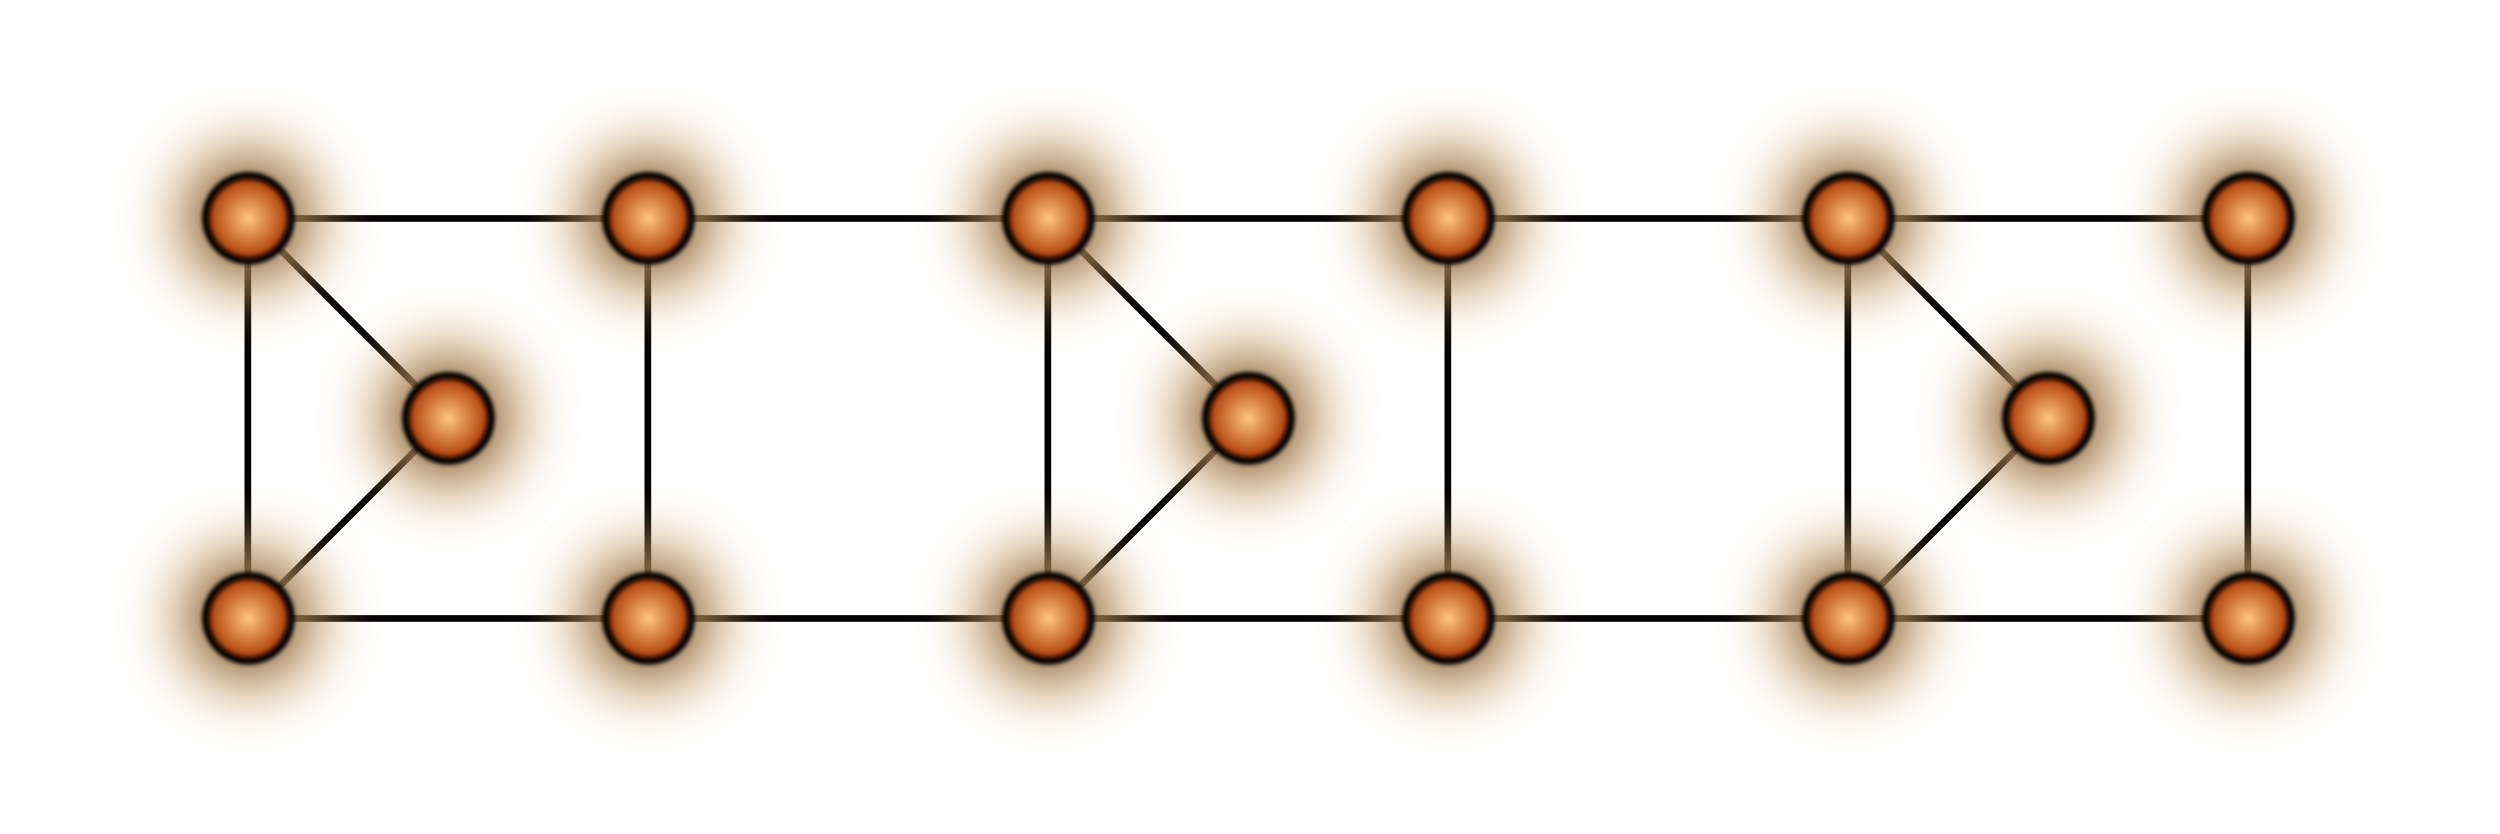
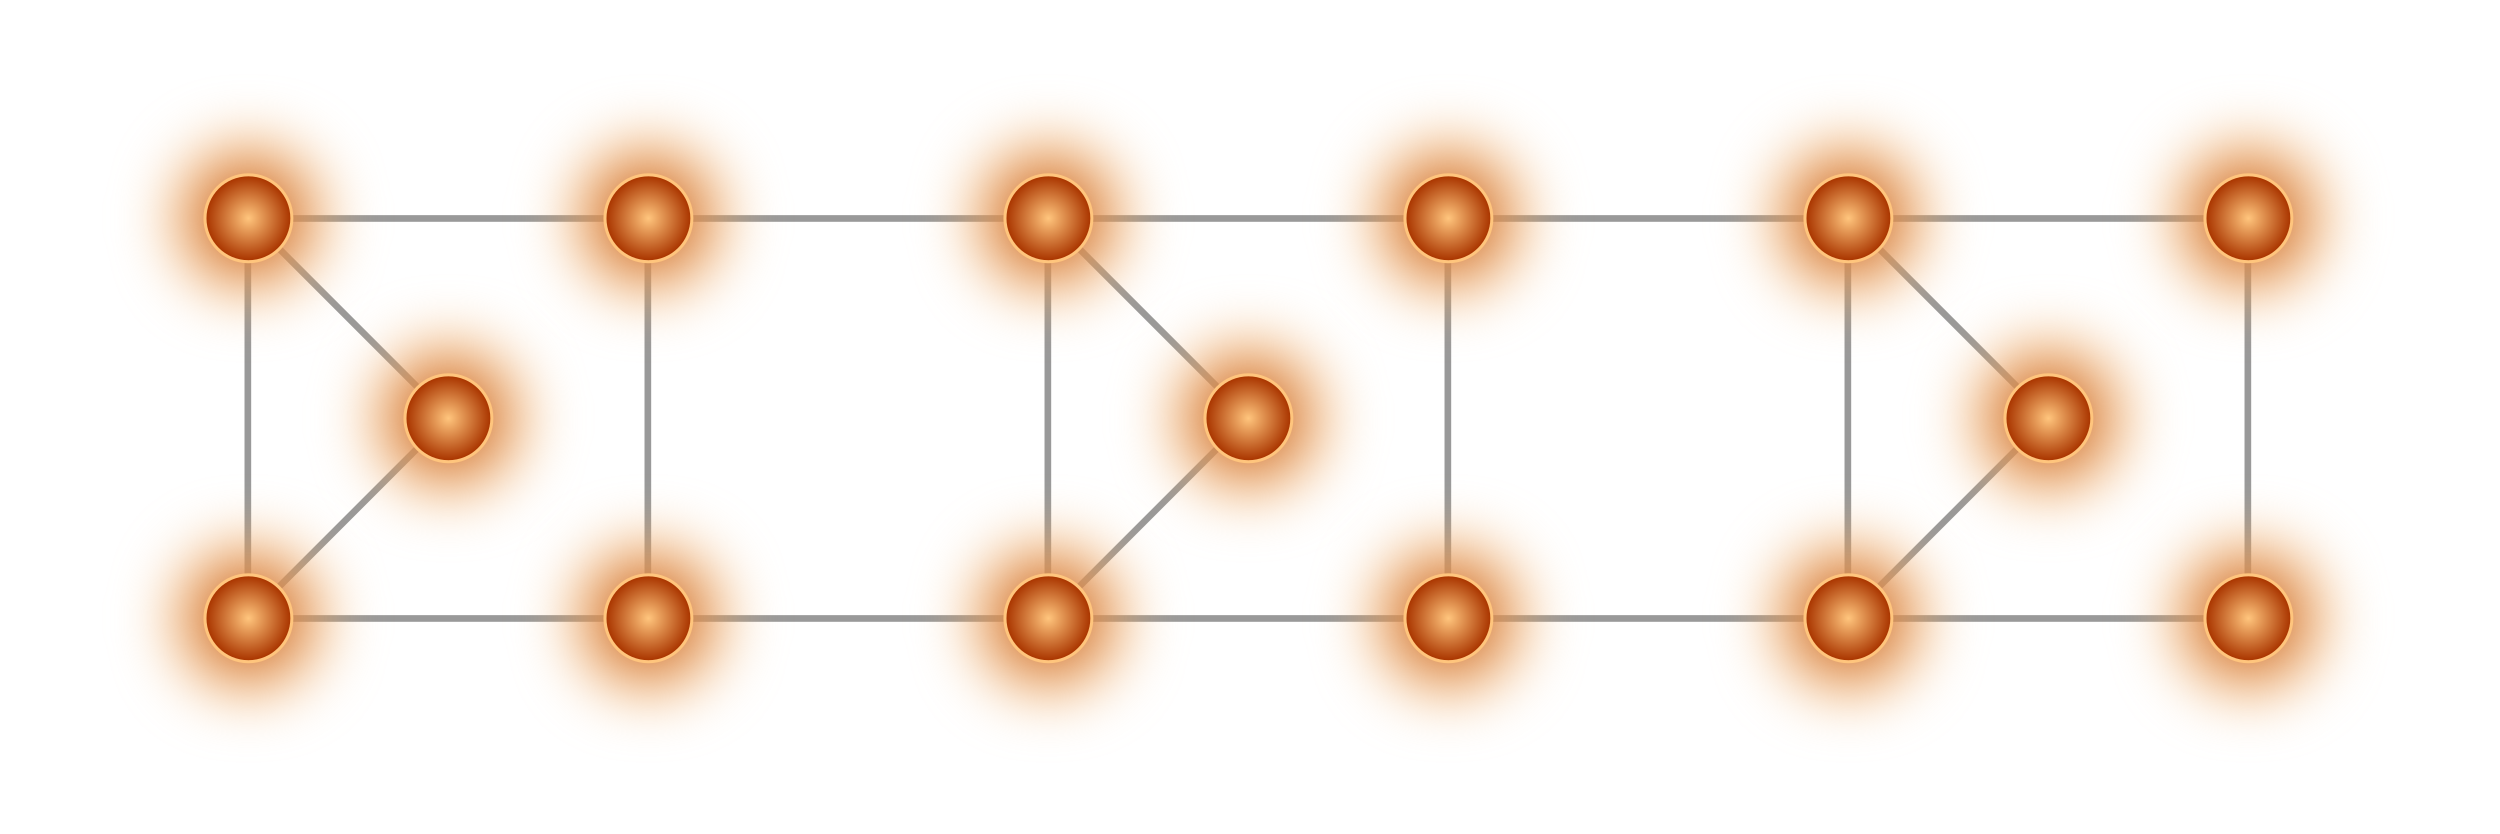
<svg xmlns="http://www.w3.org/2000/svg" height="125" width="375" version="1.1">
  <defs>
    <filter id="bigBlur" height="1.972" width="1.972" y="-.486" x="-.486" color-interpolation-filters="sRGB">
      <feGaussianBlur stdDeviation="24.304" />
    </filter>
-     <filter id="littleBlur" color-interpolation-filters="sRGB">
-       <feGaussianBlur stdDeviation="3.544" />
-     </filter>
    <radialGradient id="radialGradient9119" gradientUnits="userSpaceOnUse" cy="483.79" cx="251.43" r="60">
-       <stop stop-color="#alittleBlur" offset="0" />
+       <stop stop-color="#aa3600" offset="0" />
      <stop stop-color="#ffc57d" offset="1" />
    </radialGradient>
-     <radialGradient id="radialGradient9121" gradientUnits="userSpaceOnUse" cy="483.79" cx="251.43" gradientTransform="matrix(.10482 0 0 .10482 25.906 859.39)" r="60">
+     <radialGradient id="radialGradient9121" gradientUnits="userSpaceOnUse" cy="483.79" cx="251.43" gradientTransform="matrix(.10482 0 0 .10482 25.906 819.39)" r="60">
      <stop stop-color="#ffc57d" offset="0" />
      <stop stop-color="#aa3600" offset="1" />
    </radialGradient>
  </defs>
-   <path fill="none" d="m37.177 39.198v47.143m53.572 6.427h-47.143m47.143-60h-47.143m53.571 6.43v47.143m53.571 6.427h-47.143m47.143-60h-47.143m53.573 6.43v47.143m53.57 6.427h-47.143m47.143-60h-47.143m53.573 6.43v47.143m53.57 6.427h-47.143m47.143-60h-47.143m53.573 6.43v47.143m53.57 6.427h-47.143m47.143-60h-47.143m53.573 6.43v47.143m-295.3-49.023 20.67 20.67m-20.67 30 20.67-20.67m99.335-30 20.67 20.67m-20.67 30 20.67-20.67m99.33-30 20.67 20.67m-20.67 30 20.67-20.67" stroke="#000" />
+   <path d="m37.177 39.198v47.143m53.572 6.427h-47.143m47.143-60h-47.143m53.571 6.43v47.143m53.571 6.427h-47.143m47.143-60h-47.143m53.573 6.43v47.143m53.57 6.427h-47.143m47.143-60h-47.143m53.573 6.43v47.143m53.57 6.427h-47.143m47.143-60h-47.143m53.573 6.43v47.143m53.57 6.427h-47.143m47.143-60h-47.143m53.573 6.43v47.143m-295.3-49.023 20.67 20.67m-20.67 30 20.67-20.67m99.335-30 20.67 20.67m-20.67 30 20.67-20.67m99.33-30 20.67 20.67m-20.67 30 20.67-20.67" stroke="#999" fill="none" />
  <g id="Reliable" transform="translate(-14.998 -777.36)">
    <path d="m311.43 483.79c0 33.137-26.863 60-60 60s-60-26.863-60-60 26.863-60 60-60 60 26.863 60 60z" transform="matrix(.18815 0 0 .18815 4.954 779.07)" filter="url(#bigBlur)" fill="url(#radialGradient9119)" />
-     <path d="m311.43 483.79c0 33.137-26.863 60-60 60s-60-26.863-60-60 26.863-60 60-60 60 26.863 60 60z" transform="matrix(.10482 0 0 .10482 25.906 819.39)" filter="url(#littleBlur)" stroke="#000" stroke-width="8.7" fill="none" />
-     <g transform="translate(0,-40)">
-       <path fill="url(#radialGradient9121)" d="m58.55 910.1c0 3.473-2.816 6.289-6.289 6.289s-6.289-2.816-6.289-6.289 2.816-6.289 6.289-6.289 6.289 2.816 6.289 6.289z" />
-       <path d="m311.43 483.79c0 33.137-26.863 60-60 60s-60-26.863-60-60 26.863-60 60-60 60 26.863 60 60z" transform="matrix(.10482 0 0 .10482 25.906 859.39)" filter="url(#littleBlur)" stroke="#000" stroke-width="8.7" fill="none" />
-     </g>
+     <path d="m311.43 483.79c0 33.137-26.863 60-60 60s-60-26.863-60-60 26.863-60 60-60 60 26.863 60 60z" transform="matrix(.10482 0 0 .10482 25.906 819.39)" stroke="#ffc57d" stroke-width="8.7" fill="none" />
+     <path fill="url(#radialGradient9121)" d="m58.55 870.1c0 3.473-2.816 6.289-6.289 6.289s-6.289-2.816-6.289-6.289 2.816-6.289 6.289-6.289 6.289 2.816 6.289 6.289z" />
  </g>
  <g id="Trustworthy" transform="translate(-14.998 -837.36)">
    <path d="m311.43 483.79c0 33.137-26.863 60-60 60s-60-26.863-60-60 26.863-60 60-60 60 26.863 60 60z" transform="matrix(.18815 0 0 .18815 4.954 779.07)" filter="url(#bigBlur)" fill="url(#radialGradient9119)" />
-     <path d="m311.43 483.79c0 33.137-26.863 60-60 60s-60-26.863-60-60 26.863-60 60-60 60 26.863 60 60z" transform="matrix(.10482 0 0 .10482 25.906 819.39)" filter="url(#littleBlur)" stroke="#000" stroke-width="8.7" fill="none" />
-     <g transform="translate(0,-40)">
-       <path fill="url(#radialGradient9121)" d="m58.55 910.1c0 3.473-2.816 6.289-6.289 6.289s-6.289-2.816-6.289-6.289 2.816-6.289 6.289-6.289 6.289 2.816 6.289 6.289z" />
-       <path d="m311.43 483.79c0 33.137-26.863 60-60 60s-60-26.863-60-60 26.863-60 60-60 60 26.863 60 60z" transform="matrix(.10482 0 0 .10482 25.906 859.39)" filter="url(#littleBlur)" stroke="#000" stroke-width="8.7" fill="none" />
-     </g>
+     <path d="m311.43 483.79c0 33.137-26.863 60-60 60s-60-26.863-60-60 26.863-60 60-60 60 26.863 60 60z" transform="matrix(.10482 0 0 .10482 25.906 819.39)" stroke="#ffc57d" stroke-width="8.7" fill="none" />
+     <path fill="url(#radialGradient9121)" d="m58.55 870.1c0 3.473-2.816 6.289-6.289 6.289s-6.289-2.816-6.289-6.289 2.816-6.289 6.289-6.289 6.289 2.816 6.289 6.289z" />
  </g>
  <g id="Stoic" transform="translate(45.002 -777.36)">
    <path d="m311.43 483.79c0 33.137-26.863 60-60 60s-60-26.863-60-60 26.863-60 60-60 60 26.863 60 60z" transform="matrix(.18815 0 0 .18815 4.954 779.07)" filter="url(#bigBlur)" fill="url(#radialGradient9119)" />
-     <path d="m311.43 483.79c0 33.137-26.863 60-60 60s-60-26.863-60-60 26.863-60 60-60 60 26.863 60 60z" transform="matrix(.10482 0 0 .10482 25.906 819.39)" filter="url(#littleBlur)" stroke="#000" stroke-width="8.7" fill="none" />
-     <g transform="translate(0,-40)">
-       <path fill="url(#radialGradient9121)" d="m58.55 910.1c0 3.473-2.816 6.289-6.289 6.289s-6.289-2.816-6.289-6.289 2.816-6.289 6.289-6.289 6.289 2.816 6.289 6.289z" />
-       <path d="m311.43 483.79c0 33.137-26.863 60-60 60s-60-26.863-60-60 26.863-60 60-60 60 26.863 60 60z" transform="matrix(.10482 0 0 .10482 25.906 859.39)" filter="url(#littleBlur)" stroke="#000" stroke-width="8.7" fill="none" />
-     </g>
+     <path d="m311.43 483.79c0 33.137-26.863 60-60 60s-60-26.863-60-60 26.863-60 60-60 60 26.863 60 60z" transform="matrix(.10482 0 0 .10482 25.906 819.39)" stroke="#ffc57d" stroke-width="8.7" fill="none" />
+     <path fill="url(#radialGradient9121)" d="m58.55 870.1c0 3.473-2.816 6.289-6.289 6.289s-6.289-2.816-6.289-6.289 2.816-6.289 6.289-6.289 6.289 2.816 6.289 6.289z" />
  </g>
  <g id="WeatherEye" transform="translate(45.002 -837.36)">
    <path d="m311.43 483.79c0 33.137-26.863 60-60 60s-60-26.863-60-60 26.863-60 60-60 60 26.863 60 60z" transform="matrix(.18815 0 0 .18815 4.954 779.07)" filter="url(#bigBlur)" fill="url(#radialGradient9119)" />
-     <path d="m311.43 483.79c0 33.137-26.863 60-60 60s-60-26.863-60-60 26.863-60 60-60 60 26.863 60 60z" transform="matrix(.10482 0 0 .10482 25.906 819.39)" filter="url(#littleBlur)" stroke="#000" stroke-width="8.7" fill="none" />
-     <g transform="translate(0,-40)">
-       <path fill="url(#radialGradient9121)" d="m58.55 910.1c0 3.473-2.816 6.289-6.289 6.289s-6.289-2.816-6.289-6.289 2.816-6.289 6.289-6.289 6.289 2.816 6.289 6.289z" />
-       <path d="m311.43 483.79c0 33.137-26.863 60-60 60s-60-26.863-60-60 26.863-60 60-60 60 26.863 60 60z" transform="matrix(.10482 0 0 .10482 25.906 859.39)" filter="url(#littleBlur)" stroke="#000" stroke-width="8.7" fill="none" />
-     </g>
+     <path d="m311.43 483.79c0 33.137-26.863 60-60 60s-60-26.863-60-60 26.863-60 60-60 60 26.863 60 60z" transform="matrix(.10482 0 0 .10482 25.906 819.39)" stroke="#ffc57d" stroke-width="8.7" fill="none" />
+     <path fill="url(#radialGradient9121)" d="m58.55 870.1c0 3.473-2.816 6.289-6.289 6.289s-6.289-2.816-6.289-6.289 2.816-6.289 6.289-6.289 6.289 2.816 6.289 6.289z" />
  </g>
  <g id="Reliable2" transform="translate(105 -777.36)">
    <path d="m311.43 483.79c0 33.137-26.863 60-60 60s-60-26.863-60-60 26.863-60 60-60 60 26.863 60 60z" transform="matrix(.18815 0 0 .18815 4.954 779.07)" filter="url(#bigBlur)" fill="url(#radialGradient9119)" />
-     <path d="m311.43 483.79c0 33.137-26.863 60-60 60s-60-26.863-60-60 26.863-60 60-60 60 26.863 60 60z" transform="matrix(.10482 0 0 .10482 25.906 819.39)" filter="url(#littleBlur)" stroke="#000" stroke-width="8.7" fill="none" />
-     <g transform="translate(0,-40)">
-       <path fill="url(#radialGradient9121)" d="m58.55 910.1c0 3.473-2.816 6.289-6.289 6.289s-6.289-2.816-6.289-6.289 2.816-6.289 6.289-6.289 6.289 2.816 6.289 6.289z" />
-       <path d="m311.43 483.79c0 33.137-26.863 60-60 60s-60-26.863-60-60 26.863-60 60-60 60 26.863 60 60z" transform="matrix(.10482 0 0 .10482 25.906 859.39)" filter="url(#littleBlur)" stroke="#000" stroke-width="8.7" fill="none" />
-     </g>
+     <path d="m311.43 483.79c0 33.137-26.863 60-60 60s-60-26.863-60-60 26.863-60 60-60 60 26.863 60 60z" transform="matrix(.10482 0 0 .10482 25.906 819.39)" stroke="#ffc57d" stroke-width="8.7" fill="none" />
+     <path fill="url(#radialGradient9121)" d="m58.55 870.1c0 3.473-2.816 6.289-6.289 6.289s-6.289-2.816-6.289-6.289 2.816-6.289 6.289-6.289 6.289 2.816 6.289 6.289z" />
  </g>
  <g id="Trustworthy2" transform="translate(105 -837.36)">
    <path d="m311.43 483.79c0 33.137-26.863 60-60 60s-60-26.863-60-60 26.863-60 60-60 60 26.863 60 60z" transform="matrix(.18815 0 0 .18815 4.954 779.07)" filter="url(#bigBlur)" fill="url(#radialGradient9119)" />
-     <path d="m311.43 483.79c0 33.137-26.863 60-60 60s-60-26.863-60-60 26.863-60 60-60 60 26.863 60 60z" transform="matrix(.10482 0 0 .10482 25.906 819.39)" filter="url(#littleBlur)" stroke="#000" stroke-width="8.7" fill="none" />
-     <g transform="translate(0,-40)">
-       <path fill="url(#radialGradient9121)" d="m58.55 910.1c0 3.473-2.816 6.289-6.289 6.289s-6.289-2.816-6.289-6.289 2.816-6.289 6.289-6.289 6.289 2.816 6.289 6.289z" />
-       <path d="m311.43 483.79c0 33.137-26.863 60-60 60s-60-26.863-60-60 26.863-60 60-60 60 26.863 60 60z" transform="matrix(.10482 0 0 .10482 25.906 859.39)" filter="url(#littleBlur)" stroke="#000" stroke-width="8.7" fill="none" />
-     </g>
+     <path d="m311.43 483.79c0 33.137-26.863 60-60 60s-60-26.863-60-60 26.863-60 60-60 60 26.863 60 60z" transform="matrix(.10482 0 0 .10482 25.906 819.39)" stroke="#ffc57d" stroke-width="8.7" fill="none" />
+     <path fill="url(#radialGradient9121)" d="m58.55 870.1c0 3.473-2.816 6.289-6.289 6.289s-6.289-2.816-6.289-6.289 2.816-6.289 6.289-6.289 6.289 2.816 6.289 6.289z" />
  </g>
  <g id="Organized" transform="translate(165 -777.36)">
    <path d="m311.43 483.79c0 33.137-26.863 60-60 60s-60-26.863-60-60 26.863-60 60-60 60 26.863 60 60z" transform="matrix(.18815 0 0 .18815 4.954 779.07)" filter="url(#bigBlur)" fill="url(#radialGradient9119)" />
-     <path d="m311.43 483.79c0 33.137-26.863 60-60 60s-60-26.863-60-60 26.863-60 60-60 60 26.863 60 60z" transform="matrix(.10482 0 0 .10482 25.906 819.39)" filter="url(#littleBlur)" stroke="#000" stroke-width="8.7" fill="none" />
-     <g transform="translate(0,-40)">
-       <path fill="url(#radialGradient9121)" d="m58.55 910.1c0 3.473-2.816 6.289-6.289 6.289s-6.289-2.816-6.289-6.289 2.816-6.289 6.289-6.289 6.289 2.816 6.289 6.289z" />
-       <path d="m311.43 483.79c0 33.137-26.863 60-60 60s-60-26.863-60-60 26.863-60 60-60 60 26.863 60 60z" transform="matrix(.10482 0 0 .10482 25.906 859.39)" filter="url(#littleBlur)" stroke="#000" stroke-width="8.7" fill="none" />
-     </g>
+     <path d="m311.43 483.79c0 33.137-26.863 60-60 60s-60-26.863-60-60 26.863-60 60-60 60 26.863 60 60z" transform="matrix(.10482 0 0 .10482 25.906 819.39)" stroke="#ffc57d" stroke-width="8.7" fill="none" />
+     <path fill="url(#radialGradient9121)" d="m58.55 870.1c0 3.473-2.816 6.289-6.289 6.289s-6.289-2.816-6.289-6.289 2.816-6.289 6.289-6.289 6.289 2.816 6.289 6.289z" />
  </g>
  <g id="Navigator" transform="translate(165 -837.36)">
    <path d="m311.43 483.79c0 33.137-26.863 60-60 60s-60-26.863-60-60 26.863-60 60-60 60 26.863 60 60z" transform="matrix(.18815 0 0 .18815 4.954 779.07)" filter="url(#bigBlur)" fill="url(#radialGradient9119)" />
-     <path d="m311.43 483.79c0 33.137-26.863 60-60 60s-60-26.863-60-60 26.863-60 60-60 60 26.863 60 60z" transform="matrix(.10482 0 0 .10482 25.906 819.39)" filter="url(#littleBlur)" stroke="#000" stroke-width="8.7" fill="none" />
-     <g transform="translate(0,-40)">
-       <path fill="url(#radialGradient9121)" d="m58.55 910.1c0 3.473-2.816 6.289-6.289 6.289s-6.289-2.816-6.289-6.289 2.816-6.289 6.289-6.289 6.289 2.816 6.289 6.289z" />
-       <path d="m311.43 483.79c0 33.137-26.863 60-60 60s-60-26.863-60-60 26.863-60 60-60 60 26.863 60 60z" transform="matrix(.10482 0 0 .10482 25.906 859.39)" filter="url(#littleBlur)" stroke="#000" stroke-width="8.7" fill="none" />
-     </g>
+     <path d="m311.43 483.79c0 33.137-26.863 60-60 60s-60-26.863-60-60 26.863-60 60-60 60 26.863 60 60z" transform="matrix(.10482 0 0 .10482 25.906 819.39)" stroke="#ffc57d" stroke-width="8.7" fill="none" />
+     <path fill="url(#radialGradient9121)" d="m58.55 870.1c0 3.473-2.816 6.289-6.289 6.289s-6.289-2.816-6.289-6.289 2.816-6.289 6.289-6.289 6.289 2.816 6.289 6.289z" />
  </g>
  <g id="WeatherEye2" transform="translate(225 -777.36)">
    <path d="m311.43 483.79c0 33.137-26.863 60-60 60s-60-26.863-60-60 26.863-60 60-60 60 26.863 60 60z" transform="matrix(.18815 0 0 .18815 4.954 779.07)" filter="url(#bigBlur)" fill="url(#radialGradient9119)" />
-     <path d="m311.43 483.79c0 33.137-26.863 60-60 60s-60-26.863-60-60 26.863-60 60-60 60 26.863 60 60z" transform="matrix(.10482 0 0 .10482 25.906 819.39)" filter="url(#littleBlur)" stroke="#000" stroke-width="8.7" fill="none" />
-     <g transform="translate(0,-40)">
-       <path fill="url(#radialGradient9121)" d="m58.55 910.1c0 3.473-2.816 6.289-6.289 6.289s-6.289-2.816-6.289-6.289 2.816-6.289 6.289-6.289 6.289 2.816 6.289 6.289z" />
-       <path d="m311.43 483.79c0 33.137-26.863 60-60 60s-60-26.863-60-60 26.863-60 60-60 60 26.863 60 60z" transform="matrix(.10482 0 0 .10482 25.906 859.39)" filter="url(#littleBlur)" stroke="#000" stroke-width="8.7" fill="none" />
-     </g>
+     <path d="m311.43 483.79c0 33.137-26.863 60-60 60s-60-26.863-60-60 26.863-60 60-60 60 26.863 60 60z" transform="matrix(.10482 0 0 .10482 25.906 819.39)" stroke="#ffc57d" stroke-width="8.7" fill="none" />
+     <path fill="url(#radialGradient9121)" d="m58.55 870.1c0 3.473-2.816 6.289-6.289 6.289s-6.289-2.816-6.289-6.289 2.816-6.289 6.289-6.289 6.289 2.816 6.289 6.289z" />
  </g>
  <g id="Stoic2" transform="translate(225 -837.36)">
    <path d="m311.43 483.79c0 33.137-26.863 60-60 60s-60-26.863-60-60 26.863-60 60-60 60 26.863 60 60z" transform="matrix(.18815 0 0 .18815 4.954 779.07)" filter="url(#bigBlur)" fill="url(#radialGradient9119)" />
-     <path d="m311.43 483.79c0 33.137-26.863 60-60 60s-60-26.863-60-60 26.863-60 60-60 60 26.863 60 60z" transform="matrix(.10482 0 0 .10482 25.906 819.39)" filter="url(#littleBlur)" stroke="#000" stroke-width="8.7" fill="none" />
-     <g transform="translate(0,-40)">
-       <path fill="url(#radialGradient9121)" d="m58.55 910.1c0 3.473-2.816 6.289-6.289 6.289s-6.289-2.816-6.289-6.289 2.816-6.289 6.289-6.289 6.289 2.816 6.289 6.289z" />
-       <path d="m311.43 483.79c0 33.137-26.863 60-60 60s-60-26.863-60-60 26.863-60 60-60 60 26.863 60 60z" transform="matrix(.10482 0 0 .10482 25.906 859.39)" filter="url(#littleBlur)" stroke="#000" stroke-width="8.7" fill="none" />
-     </g>
+     <path d="m311.43 483.79c0 33.137-26.863 60-60 60s-60-26.863-60-60 26.863-60 60-60 60 26.863 60 60z" transform="matrix(.10482 0 0 .10482 25.906 819.39)" stroke="#ffc57d" stroke-width="8.7" fill="none" />
+     <path fill="url(#radialGradient9121)" d="m58.55 870.1c0 3.473-2.816 6.289-6.289 6.289s-6.289-2.816-6.289-6.289 2.816-6.289 6.289-6.289 6.289 2.816 6.289 6.289z" />
  </g>
  <g id="Organized2" transform="translate(285 -777.36)">
    <path d="m311.43 483.79c0 33.137-26.863 60-60 60s-60-26.863-60-60 26.863-60 60-60 60 26.863 60 60z" transform="matrix(.18815 0 0 .18815 4.954 779.07)" filter="url(#bigBlur)" fill="url(#radialGradient9119)" />
-     <path d="m311.43 483.79c0 33.137-26.863 60-60 60s-60-26.863-60-60 26.863-60 60-60 60 26.863 60 60z" transform="matrix(.10482 0 0 .10482 25.906 819.39)" filter="url(#littleBlur)" stroke="#000" stroke-width="8.7" fill="none" />
-     <g transform="translate(0,-40)">
-       <path fill="url(#radialGradient9121)" d="m58.55 910.1c0 3.473-2.816 6.289-6.289 6.289s-6.289-2.816-6.289-6.289 2.816-6.289 6.289-6.289 6.289 2.816 6.289 6.289z" />
-       <path d="m311.43 483.79c0 33.137-26.863 60-60 60s-60-26.863-60-60 26.863-60 60-60 60 26.863 60 60z" transform="matrix(.10482 0 0 .10482 25.906 859.39)" filter="url(#littleBlur)" stroke="#000" stroke-width="8.7" fill="none" />
-     </g>
+     <path d="m311.43 483.79c0 33.137-26.863 60-60 60s-60-26.863-60-60 26.863-60 60-60 60 26.863 60 60z" transform="matrix(.10482 0 0 .10482 25.906 819.39)" stroke="#ffc57d" stroke-width="8.7" fill="none" />
+     <path fill="url(#radialGradient9121)" d="m58.55 870.1c0 3.473-2.816 6.289-6.289 6.289s-6.289-2.816-6.289-6.289 2.816-6.289 6.289-6.289 6.289 2.816 6.289 6.289z" />
  </g>
  <g id="Navigator2" transform="translate(285 -837.36)">
    <path d="m311.43 483.79c0 33.137-26.863 60-60 60s-60-26.863-60-60 26.863-60 60-60 60 26.863 60 60z" transform="matrix(.18815 0 0 .18815 4.954 779.07)" filter="url(#bigBlur)" fill="url(#radialGradient9119)" />
-     <path d="m311.43 483.79c0 33.137-26.863 60-60 60s-60-26.863-60-60 26.863-60 60-60 60 26.863 60 60z" transform="matrix(.10482 0 0 .10482 25.906 819.39)" filter="url(#littleBlur)" stroke="#000" stroke-width="8.7" fill="none" />
-     <g transform="translate(0,-40)">
-       <path fill="url(#radialGradient9121)" d="m58.55 910.1c0 3.473-2.816 6.289-6.289 6.289s-6.289-2.816-6.289-6.289 2.816-6.289 6.289-6.289 6.289 2.816 6.289 6.289z" />
-       <path d="m311.43 483.79c0 33.137-26.863 60-60 60s-60-26.863-60-60 26.863-60 60-60 60 26.863 60 60z" transform="matrix(.10482 0 0 .10482 25.906 859.39)" filter="url(#littleBlur)" stroke="#000" stroke-width="8.7" fill="none" />
-     </g>
+     <path d="m311.43 483.79c0 33.137-26.863 60-60 60s-60-26.863-60-60 26.863-60 60-60 60 26.863 60 60z" transform="matrix(.10482 0 0 .10482 25.906 819.39)" stroke="#ffc57d" stroke-width="8.7" fill="none" />
+     <path fill="url(#radialGradient9121)" d="m58.55 870.1c0 3.473-2.816 6.289-6.289 6.289s-6.289-2.816-6.289-6.289 2.816-6.289 6.289-6.289 6.289 2.816 6.289 6.289z" />
  </g>
  <g id="Apprentice" transform="translate(15.002 -807.36)">
    <path d="m311.43 483.79c0 33.137-26.863 60-60 60s-60-26.863-60-60 26.863-60 60-60 60 26.863 60 60z" transform="matrix(.18815 0 0 .18815 4.954 779.07)" filter="url(#bigBlur)" fill="url(#radialGradient9119)" />
-     <path d="m311.43 483.79c0 33.137-26.863 60-60 60s-60-26.863-60-60 26.863-60 60-60 60 26.863 60 60z" transform="matrix(.10482 0 0 .10482 25.906 819.39)" filter="url(#littleBlur)" stroke="#000" stroke-width="8.7" fill="none" />
-     <g transform="translate(0,-40)">
-       <path fill="url(#radialGradient9121)" d="m58.55 910.1c0 3.473-2.816 6.289-6.289 6.289s-6.289-2.816-6.289-6.289 2.816-6.289 6.289-6.289 6.289 2.816 6.289 6.289z" />
-       <path d="m311.43 483.79c0 33.137-26.863 60-60 60s-60-26.863-60-60 26.863-60 60-60 60 26.863 60 60z" transform="matrix(.10482 0 0 .10482 25.906 859.39)" filter="url(#littleBlur)" stroke="#000" stroke-width="8.7" fill="none" />
-     </g>
+     <path d="m311.43 483.79c0 33.137-26.863 60-60 60s-60-26.863-60-60 26.863-60 60-60 60 26.863 60 60z" transform="matrix(.10482 0 0 .10482 25.906 819.39)" stroke="#ffc57d" stroke-width="8.7" fill="none" />
+     <path fill="url(#radialGradient9121)" d="m58.55 870.1c0 3.473-2.816 6.289-6.289 6.289s-6.289-2.816-6.289-6.289 2.816-6.289 6.289-6.289 6.289 2.816 6.289 6.289z" />
  </g>
  <g id="Journeyman" transform="translate(135 -807.36)">
    <path d="m311.43 483.79c0 33.137-26.863 60-60 60s-60-26.863-60-60 26.863-60 60-60 60 26.863 60 60z" transform="matrix(.18815 0 0 .18815 4.954 779.07)" filter="url(#bigBlur)" fill="url(#radialGradient9119)" />
-     <path d="m311.43 483.79c0 33.137-26.863 60-60 60s-60-26.863-60-60 26.863-60 60-60 60 26.863 60 60z" transform="matrix(.10482 0 0 .10482 25.906 819.39)" filter="url(#littleBlur)" stroke="#000" stroke-width="8.7" fill="none" />
-     <g transform="translate(0,-40)">
-       <path fill="url(#radialGradient9121)" d="m58.55 910.1c0 3.473-2.816 6.289-6.289 6.289s-6.289-2.816-6.289-6.289 2.816-6.289 6.289-6.289 6.289 2.816 6.289 6.289z" />
-       <path d="m311.43 483.79c0 33.137-26.863 60-60 60s-60-26.863-60-60 26.863-60 60-60 60 26.863 60 60z" transform="matrix(.10482 0 0 .10482 25.906 859.39)" filter="url(#littleBlur)" stroke="#000" stroke-width="8.7" fill="none" />
-     </g>
+     <path d="m311.43 483.79c0 33.137-26.863 60-60 60s-60-26.863-60-60 26.863-60 60-60 60 26.863 60 60z" transform="matrix(.10482 0 0 .10482 25.906 819.39)" stroke="#ffc57d" stroke-width="8.7" fill="none" />
+     <path fill="url(#radialGradient9121)" d="m58.55 870.1c0 3.473-2.816 6.289-6.289 6.289s-6.289-2.816-6.289-6.289 2.816-6.289 6.289-6.289 6.289 2.816 6.289 6.289z" />
  </g>
  <g id="Master" transform="translate(255 -807.36)">
    <path d="m311.43 483.79c0 33.137-26.863 60-60 60s-60-26.863-60-60 26.863-60 60-60 60 26.863 60 60z" transform="matrix(.18815 0 0 .18815 4.954 779.07)" filter="url(#bigBlur)" fill="url(#radialGradient9119)" />
-     <path d="m311.43 483.79c0 33.137-26.863 60-60 60s-60-26.863-60-60 26.863-60 60-60 60 26.863 60 60z" transform="matrix(.10482 0 0 .10482 25.906 819.39)" filter="url(#littleBlur)" stroke="#000" stroke-width="8.7" fill="none" />
-     <g transform="translate(0,-40)">
-       <path fill="url(#radialGradient9121)" d="m58.55 910.1c0 3.473-2.816 6.289-6.289 6.289s-6.289-2.816-6.289-6.289 2.816-6.289 6.289-6.289 6.289 2.816 6.289 6.289z" />
-       <path d="m311.43 483.79c0 33.137-26.863 60-60 60s-60-26.863-60-60 26.863-60 60-60 60 26.863 60 60z" transform="matrix(.10482 0 0 .10482 25.906 859.39)" filter="url(#littleBlur)" stroke="#000" stroke-width="8.7" fill="none" />
-     </g>
+     <path d="m311.43 483.79c0 33.137-26.863 60-60 60s-60-26.863-60-60 26.863-60 60-60 60 26.863 60 60z" transform="matrix(.10482 0 0 .10482 25.906 819.39)" stroke="#ffc57d" stroke-width="8.7" fill="none" />
+     <path fill="url(#radialGradient9121)" d="m58.55 870.1c0 3.473-2.816 6.289-6.289 6.289s-6.289-2.816-6.289-6.289 2.816-6.289 6.289-6.289 6.289 2.816 6.289 6.289z" />
  </g>
</svg>
